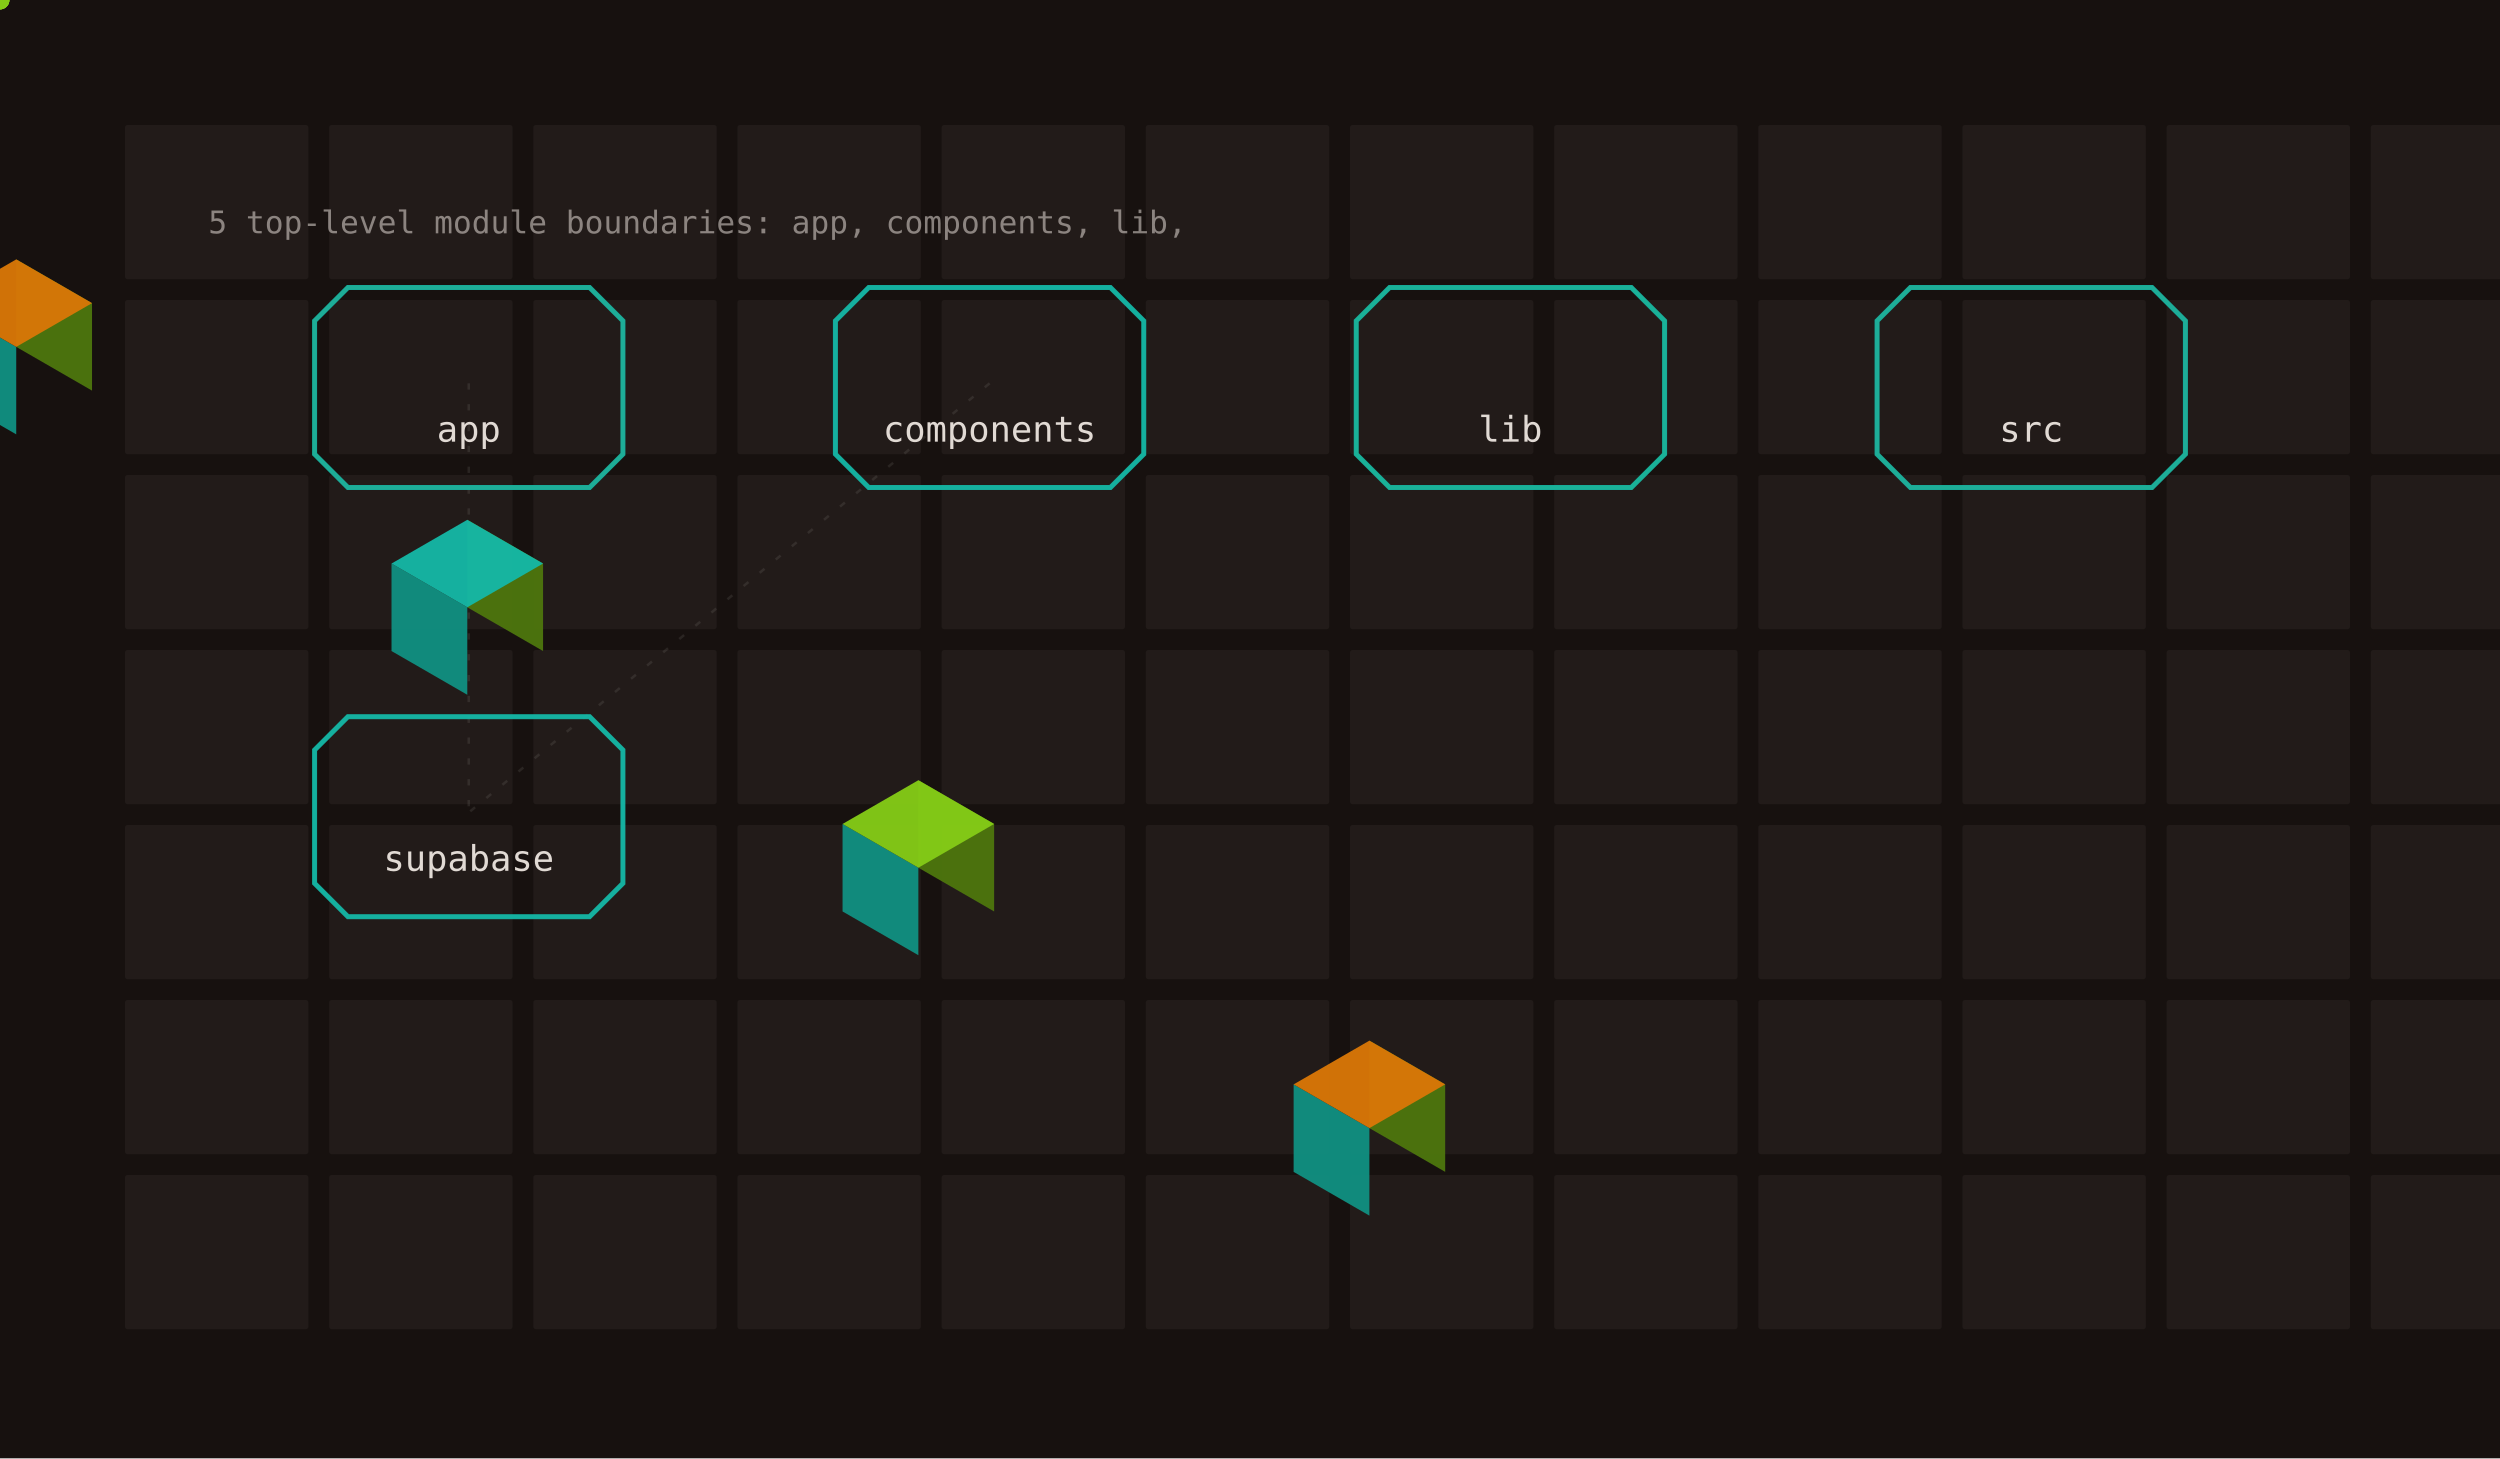
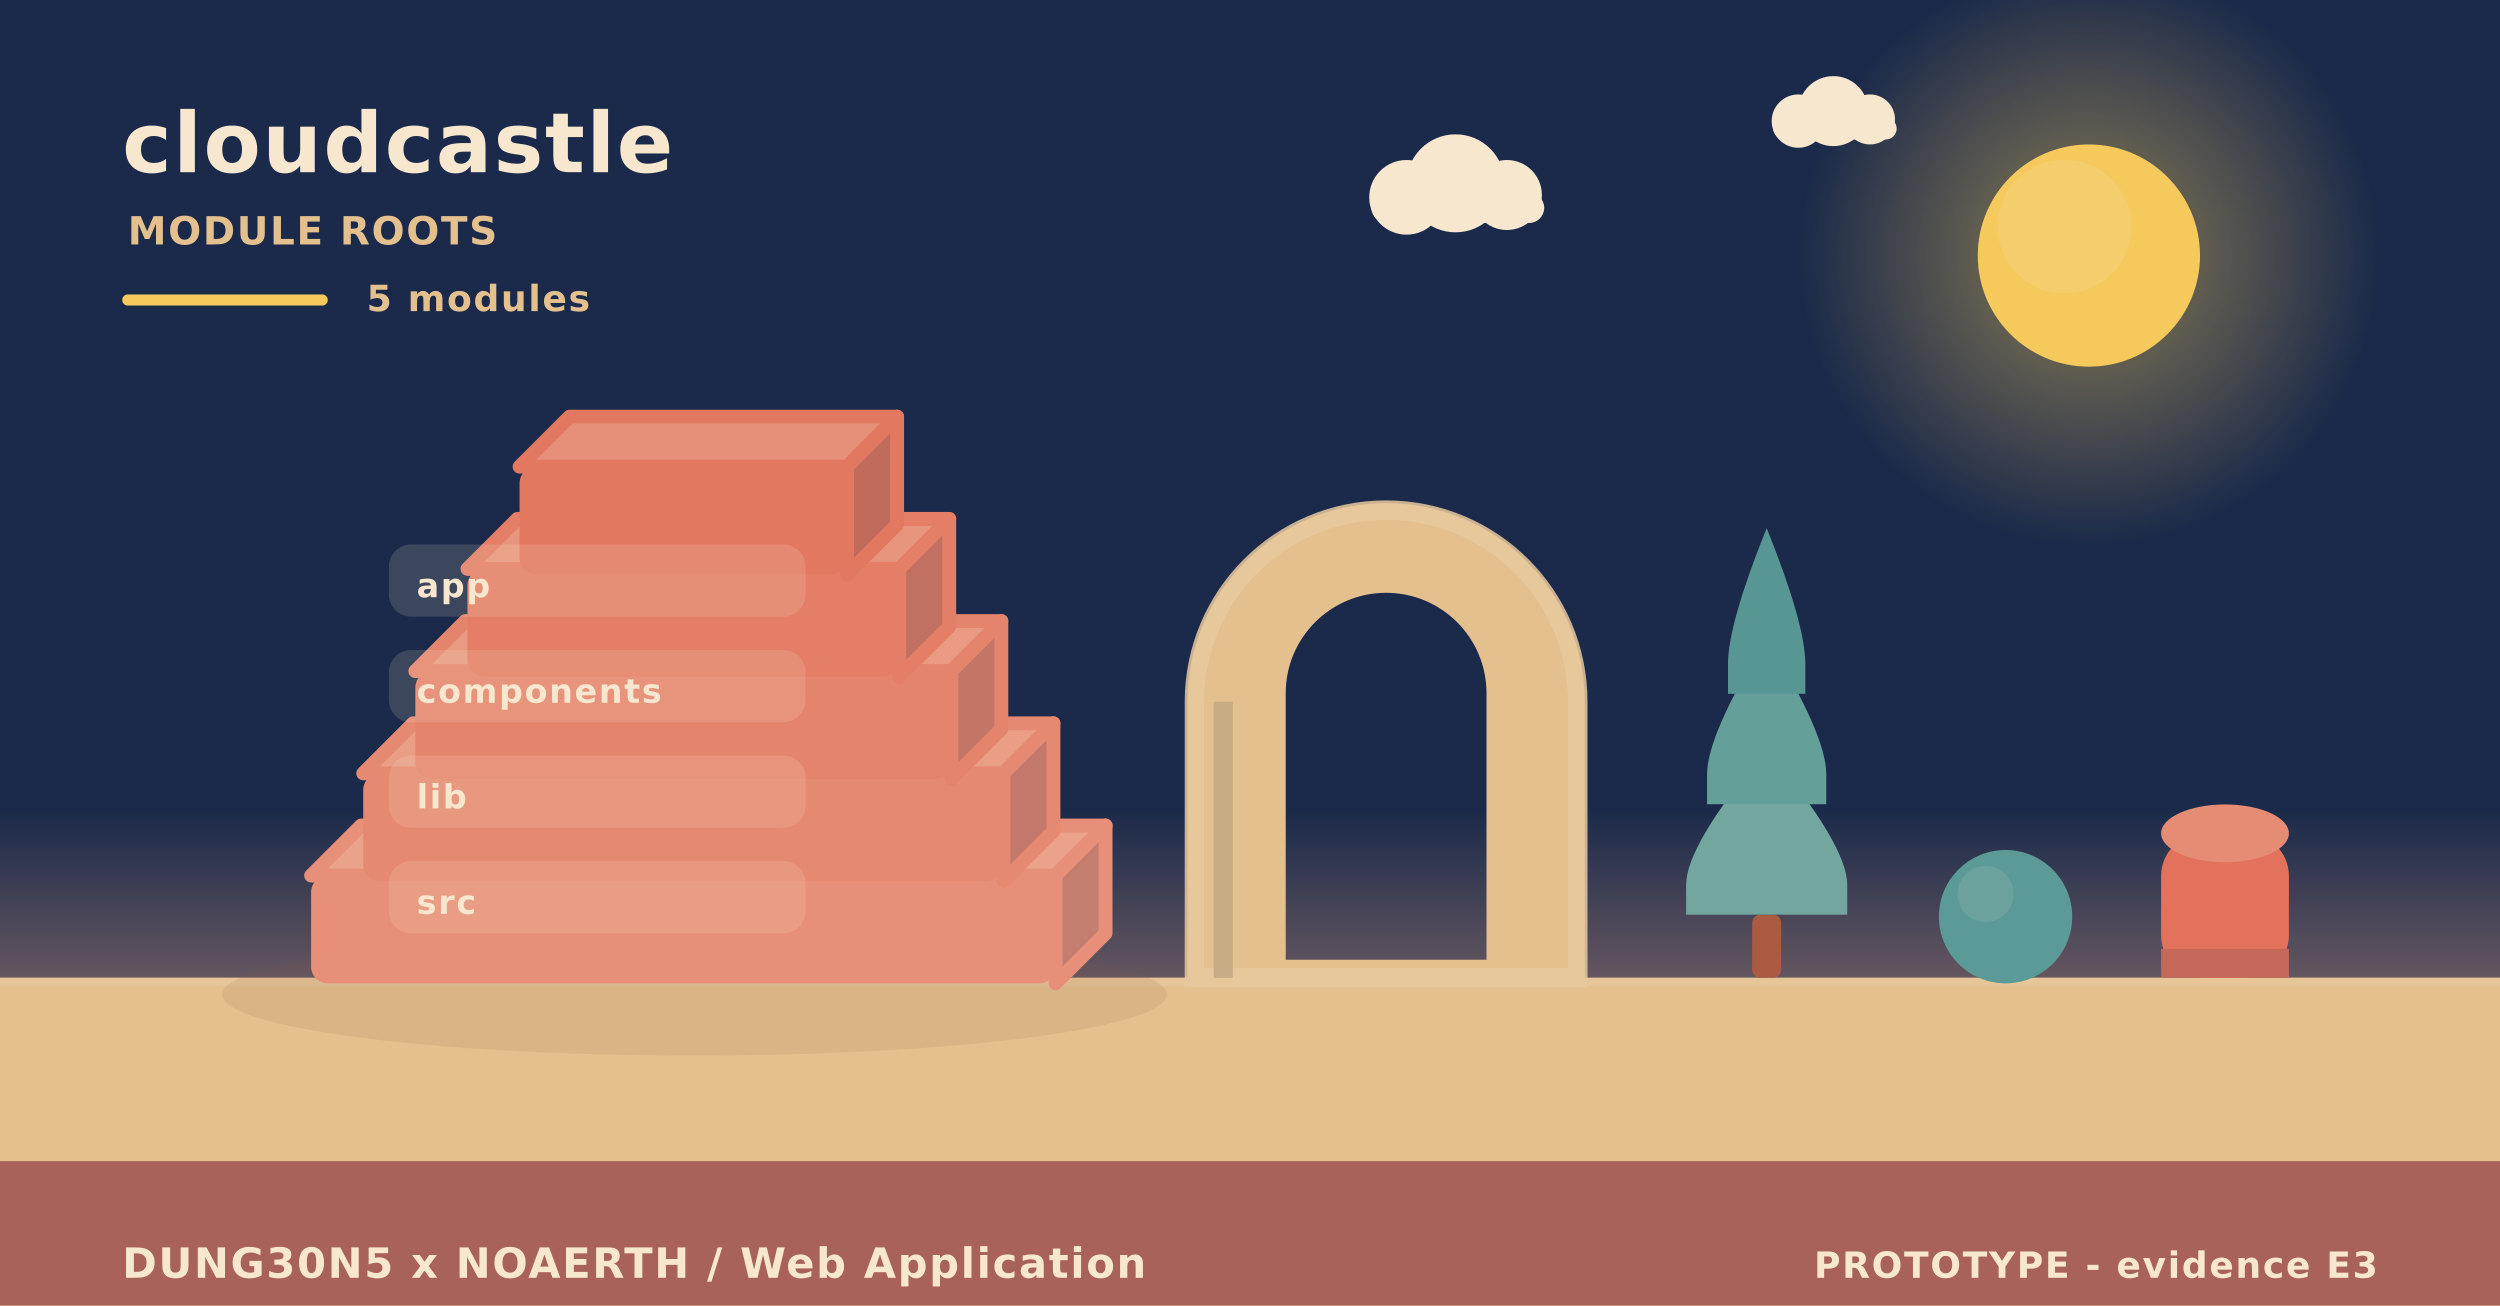
- <svg xmlns="http://www.w3.org/2000/svg" viewBox="0 0 1200 700" width="1200" height="700" role="img" aria-label="cloudcastle architecture">
-   <rect width="1200" height="700" fill="#17110f" />
-   <defs>
-     <linearGradient id="ga" x1="0" y1="0" x2="1" y2="1">
-       <stop offset="0%" stop-color="#d97706" />
-       <stop offset="100%" stop-color="#14b8a6" />
-     </linearGradient>
-   </defs>
-   <rect x="60.00" y="60.00" width="88.00" height="74.00" rx="1.20" fill="#f6efe9" opacity="0.05" />
-   <rect x="158.00" y="60.00" width="88.00" height="74.00" rx="1.20" fill="#f6efe9" opacity="0.05" />
-   <rect x="256.00" y="60.00" width="88.00" height="74.00" rx="1.20" fill="#f6efe9" opacity="0.05" />
-   <rect x="354.00" y="60.00" width="88.00" height="74.00" rx="1.20" fill="#f6efe9" opacity="0.05" />
-   <rect x="452.00" y="60.00" width="88.00" height="74.00" rx="1.20" fill="#f6efe9" opacity="0.05" />
-   <rect x="550.00" y="60.00" width="88.00" height="74.00" rx="1.20" fill="#f6efe9" opacity="0.05" />
-   <rect x="648.00" y="60.00" width="88.00" height="74.00" rx="1.20" fill="#f6efe9" opacity="0.05" />
-   <rect x="746.00" y="60.00" width="88.00" height="74.00" rx="1.20" fill="#f6efe9" opacity="0.05" />
-   <rect x="844.00" y="60.00" width="88.00" height="74.00" rx="1.20" fill="#f6efe9" opacity="0.05" />
-   <rect x="942.00" y="60.00" width="88.00" height="74.00" rx="1.20" fill="#f6efe9" opacity="0.05" />
-   <rect x="1040.00" y="60.00" width="88.00" height="74.00" rx="1.20" fill="#f6efe9" opacity="0.05" />
-   <rect x="1138.00" y="60.00" width="88.00" height="74.00" rx="1.20" fill="#f6efe9" opacity="0.05" />
-   <rect x="60.00" y="144.00" width="88.00" height="74.00" rx="1.20" fill="#f6efe9" opacity="0.05" />
-   <rect x="158.00" y="144.00" width="88.00" height="74.00" rx="1.20" fill="#f6efe9" opacity="0.05" />
-   <rect x="256.00" y="144.00" width="88.00" height="74.00" rx="1.20" fill="#f6efe9" opacity="0.05" />
-   <rect x="354.00" y="144.00" width="88.00" height="74.00" rx="1.20" fill="#f6efe9" opacity="0.05" />
-   <rect x="452.00" y="144.00" width="88.00" height="74.00" rx="1.20" fill="#f6efe9" opacity="0.05" />
-   <rect x="550.00" y="144.00" width="88.00" height="74.00" rx="1.20" fill="#f6efe9" opacity="0.05" />
-   <rect x="648.00" y="144.00" width="88.00" height="74.00" rx="1.20" fill="#f6efe9" opacity="0.05" />
-   <rect x="746.00" y="144.00" width="88.00" height="74.00" rx="1.20" fill="#f6efe9" opacity="0.05" />
-   <rect x="844.00" y="144.00" width="88.00" height="74.00" rx="1.20" fill="#f6efe9" opacity="0.05" />
-   <rect x="942.00" y="144.00" width="88.00" height="74.00" rx="1.20" fill="#f6efe9" opacity="0.05" />
-   <rect x="1040.00" y="144.00" width="88.00" height="74.00" rx="1.20" fill="#f6efe9" opacity="0.05" />
-   <rect x="1138.00" y="144.00" width="88.00" height="74.00" rx="1.20" fill="#f6efe9" opacity="0.05" />
-   <rect x="60.00" y="228.00" width="88.00" height="74.00" rx="1.20" fill="#f6efe9" opacity="0.05" />
-   <rect x="158.00" y="228.00" width="88.00" height="74.00" rx="1.20" fill="#f6efe9" opacity="0.05" />
-   <rect x="256.00" y="228.00" width="88.00" height="74.00" rx="1.20" fill="#f6efe9" opacity="0.05" />
-   <rect x="354.00" y="228.00" width="88.00" height="74.00" rx="1.20" fill="#f6efe9" opacity="0.05" />
-   <rect x="452.00" y="228.00" width="88.00" height="74.00" rx="1.20" fill="#f6efe9" opacity="0.05" />
-   <rect x="550.00" y="228.00" width="88.00" height="74.00" rx="1.20" fill="#f6efe9" opacity="0.05" />
-   <rect x="648.00" y="228.00" width="88.00" height="74.00" rx="1.20" fill="#f6efe9" opacity="0.05" />
-   <rect x="746.00" y="228.00" width="88.00" height="74.00" rx="1.20" fill="#f6efe9" opacity="0.05" />
-   <rect x="844.00" y="228.00" width="88.00" height="74.00" rx="1.20" fill="#f6efe9" opacity="0.05" />
-   <rect x="942.00" y="228.00" width="88.00" height="74.00" rx="1.20" fill="#f6efe9" opacity="0.05" />
-   <rect x="1040.00" y="228.00" width="88.00" height="74.00" rx="1.20" fill="#f6efe9" opacity="0.05" />
-   <rect x="1138.00" y="228.00" width="88.00" height="74.00" rx="1.20" fill="#f6efe9" opacity="0.05" />
-   <rect x="60.00" y="312.00" width="88.00" height="74.00" rx="1.20" fill="#f6efe9" opacity="0.05" />
-   <rect x="158.00" y="312.00" width="88.00" height="74.00" rx="1.20" fill="#f6efe9" opacity="0.05" />
-   <rect x="256.00" y="312.00" width="88.00" height="74.00" rx="1.20" fill="#f6efe9" opacity="0.05" />
-   <rect x="354.00" y="312.00" width="88.00" height="74.00" rx="1.20" fill="#f6efe9" opacity="0.05" />
-   <rect x="452.00" y="312.00" width="88.00" height="74.00" rx="1.20" fill="#f6efe9" opacity="0.05" />
-   <rect x="550.00" y="312.00" width="88.00" height="74.00" rx="1.20" fill="#f6efe9" opacity="0.05" />
-   <rect x="648.00" y="312.00" width="88.00" height="74.00" rx="1.20" fill="#f6efe9" opacity="0.05" />
-   <rect x="746.00" y="312.00" width="88.00" height="74.00" rx="1.20" fill="#f6efe9" opacity="0.05" />
-   <rect x="844.00" y="312.00" width="88.00" height="74.00" rx="1.20" fill="#f6efe9" opacity="0.05" />
-   <rect x="942.00" y="312.00" width="88.00" height="74.00" rx="1.20" fill="#f6efe9" opacity="0.05" />
-   <rect x="1040.00" y="312.00" width="88.00" height="74.00" rx="1.20" fill="#f6efe9" opacity="0.05" />
-   <rect x="1138.00" y="312.00" width="88.00" height="74.00" rx="1.20" fill="#f6efe9" opacity="0.05" />
-   <rect x="60.00" y="396.00" width="88.00" height="74.00" rx="1.20" fill="#f6efe9" opacity="0.05" />
-   <rect x="158.00" y="396.00" width="88.00" height="74.00" rx="1.20" fill="#f6efe9" opacity="0.05" />
-   <rect x="256.00" y="396.00" width="88.00" height="74.00" rx="1.20" fill="#f6efe9" opacity="0.05" />
-   <rect x="354.00" y="396.00" width="88.00" height="74.00" rx="1.20" fill="#f6efe9" opacity="0.05" />
-   <rect x="452.00" y="396.00" width="88.00" height="74.00" rx="1.20" fill="#f6efe9" opacity="0.05" />
-   <rect x="550.00" y="396.00" width="88.00" height="74.00" rx="1.20" fill="#f6efe9" opacity="0.05" />
-   <rect x="648.00" y="396.00" width="88.00" height="74.00" rx="1.20" fill="#f6efe9" opacity="0.05" />
-   <rect x="746.00" y="396.00" width="88.00" height="74.00" rx="1.20" fill="#f6efe9" opacity="0.05" />
-   <rect x="844.00" y="396.00" width="88.00" height="74.00" rx="1.20" fill="#f6efe9" opacity="0.05" />
-   <rect x="942.00" y="396.00" width="88.00" height="74.00" rx="1.20" fill="#f6efe9" opacity="0.05" />
-   <rect x="1040.00" y="396.00" width="88.00" height="74.00" rx="1.20" fill="#f6efe9" opacity="0.05" />
-   <rect x="1138.00" y="396.00" width="88.00" height="74.00" rx="1.20" fill="#f6efe9" opacity="0.05" />
-   <rect x="60.00" y="480.00" width="88.00" height="74.00" rx="1.20" fill="#f6efe9" opacity="0.05" />
-   <rect x="158.00" y="480.00" width="88.00" height="74.00" rx="1.20" fill="#f6efe9" opacity="0.05" />
-   <rect x="256.00" y="480.00" width="88.00" height="74.00" rx="1.20" fill="#f6efe9" opacity="0.05" />
-   <rect x="354.00" y="480.00" width="88.00" height="74.00" rx="1.20" fill="#f6efe9" opacity="0.05" />
-   <rect x="452.00" y="480.00" width="88.00" height="74.00" rx="1.20" fill="#f6efe9" opacity="0.05" />
-   <rect x="550.00" y="480.00" width="88.00" height="74.00" rx="1.20" fill="#f6efe9" opacity="0.05" />
-   <rect x="648.00" y="480.00" width="88.00" height="74.00" rx="1.20" fill="#f6efe9" opacity="0.05" />
-   <rect x="746.00" y="480.00" width="88.00" height="74.00" rx="1.20" fill="#f6efe9" opacity="0.05" />
-   <rect x="844.00" y="480.00" width="88.00" height="74.00" rx="1.20" fill="#f6efe9" opacity="0.05" />
-   <rect x="942.00" y="480.00" width="88.00" height="74.00" rx="1.20" fill="#f6efe9" opacity="0.05" />
-   <rect x="1040.00" y="480.00" width="88.00" height="74.00" rx="1.20" fill="#f6efe9" opacity="0.05" />
-   <rect x="1138.00" y="480.00" width="88.00" height="74.00" rx="1.20" fill="#f6efe9" opacity="0.05" />
-   <rect x="60.00" y="564.00" width="88.00" height="74.00" rx="1.20" fill="#f6efe9" opacity="0.05" />
-   <rect x="158.00" y="564.00" width="88.00" height="74.00" rx="1.20" fill="#f6efe9" opacity="0.05" />
-   <rect x="256.00" y="564.00" width="88.00" height="74.00" rx="1.20" fill="#f6efe9" opacity="0.05" />
-   <rect x="354.00" y="564.00" width="88.00" height="74.00" rx="1.20" fill="#f6efe9" opacity="0.05" />
-   <rect x="452.00" y="564.00" width="88.00" height="74.00" rx="1.20" fill="#f6efe9" opacity="0.05" />
-   <rect x="550.00" y="564.00" width="88.00" height="74.00" rx="1.20" fill="#f6efe9" opacity="0.05" />
-   <rect x="648.00" y="564.00" width="88.00" height="74.00" rx="1.20" fill="#f6efe9" opacity="0.05" />
-   <rect x="746.00" y="564.00" width="88.00" height="74.00" rx="1.20" fill="#f6efe9" opacity="0.05" />
-   <rect x="844.00" y="564.00" width="88.00" height="74.00" rx="1.20" fill="#f6efe9" opacity="0.05" />
-   <rect x="942.00" y="564.00" width="88.00" height="74.00" rx="1.20" fill="#f6efe9" opacity="0.05" />
-   <rect x="1040.00" y="564.00" width="88.00" height="74.00" rx="1.20" fill="#f6efe9" opacity="0.05" />
-   <rect x="1138.00" y="564.00" width="88.00" height="74.00" rx="1.20" fill="#f6efe9" opacity="0.05" />
-   <line x1="225.00" y1="184.00" x2="225.00" y2="390.00" stroke="rgba(246,239,233,0.160)" stroke-width="1.20" opacity="0.55" stroke-dasharray="3 7" />
-   <line x1="475.00" y1="184.00" x2="225.00" y2="390.00" stroke="rgba(246,239,233,0.160)" stroke-width="1.20" opacity="0.55" stroke-dasharray="3 7" />
-   <path d="M167.00,138.00 H283.00 L299.00,154.00 V218.00 L283.00,234.00 H167.00 L151.00,218.00 V154.00 Z" fill="none" stroke="rgba(217,119,6,0.550)" stroke-width="1.80" opacity="0.90" />
-   <polygon points="7.79,166.50 44.17,187.50 44.17,145.50 7.79,124.50" fill="#4d760d" opacity="0.95" />
-   <polygon points="-28.58,187.50 7.79,208.50 7.79,166.50 -28.58,145.50" fill="#109081" opacity="0.95" />
-   <polygon points="7.79,124.50 44.17,145.50 7.79,166.50 -28.58,145.50" fill="#d97706" opacity="0.95" />
-   <text x="225" y="212" font-family="ui-monospace,Menlo,monospace" font-size="17" fill="rgba(246,239,233,0.900)" text-anchor="middle">app</text>
+ <svg xmlns="http://www.w3.org/2000/svg" width="900" height="470" viewBox="0 0 900 470" role="img" aria-label="cloudcastle - how it is built">
+   <linearGradient id="skya" x1="0" y1="0" x2="0" y2="1">
+     <stop offset="0" stop-color="#1b2a4a" />
+     <stop offset="0.62" stop-color="#1b2a4a" />
+     <stop offset="1" stop-color="#f3ad8a" />
+   </linearGradient>
+   <rect width="900" height="470" fill="url(#skya)" />
+   <radialGradient id="suna">
+     <stop offset="0.35" stop-color="#f5c95c" stop-opacity="0.34" />
+     <stop offset="1" stop-color="#f5c95c" stop-opacity="0" />
+   </radialGradient>
+   <circle cx="752" cy="92" r="104" fill="url(#suna)" />
+   <circle cx="752" cy="92" r="40" fill="#f5c95c" />
+   <circle cx="743.2" cy="81.6" r="24" fill="#f5d27e" opacity="0.5" />
  <g>
-     <path d="M167.00,138.00 H283.00 L299.00,154.00 V218.00 L283.00,234.00 H167.00 L151.00,218.00 V154.00 Z" fill="none" stroke="#14b8a6" stroke-width="2.40" opacity="0.90" />
-     <animate attributeName="opacity" values="0.25;1.0;0.25" dur="16.2s" begin="0.0s" repeatCount="indefinite" />
+     <circle cx="524" cy="66" r="17.64" fill="#f6e7ce" />
+     <circle cx="506.36" cy="71.04" r="13.44" fill="#f6e7ce" />
+     <circle cx="542.48" cy="70.2" r="12.6" fill="#f6e7ce" />
+     <rect x="493.76" y="69.36" width="62.16" height="10.92" rx="5.46" fill="#f6e7ce" />
+     <animateTransform attributeName="transform" type="translate" values="0 0;24 0;0 0" dur="36s" begin="0s" repeatCount="indefinite" />
  </g>
-   <g opacity="0.9">
-     <circle cx="0.00" cy="0.00" r="4.50" fill="#84cc16" opacity="1.00" />
-     <animateTransform attributeName="transform" type="translate" values="225.00,184.00 475.00,184.00" dur="5.4s" begin="0.0s" repeatCount="indefinite" />
-     <animateTransform attributeName="transform" type="translate" values="475.00,184.00 225.00,184.00" dur="5.4s" begin="2.7s" repeatCount="indefinite" />
+   <g>
+     <circle cx="660" cy="40" r="12.6" fill="#f6e7ce" />
+     <circle cx="647.4" cy="43.6" r="9.6" fill="#f6e7ce" />
+     <circle cx="673.2" cy="43" r="9" fill="#f6e7ce" />
+     <rect x="638.4" y="42.4" width="44.4" height="7.8" rx="3.9" fill="#f6e7ce" />
+     <animateTransform attributeName="transform" type="translate" values="0 0;-18 0;0 0" dur="46s" begin="3s" repeatCount="indefinite" />
  </g>
-   <path d="M417.00,138.00 H533.00 L549.00,154.00 V218.00 L533.00,234.00 H417.00 L401.00,218.00 V154.00 Z" fill="none" stroke="rgba(20,184,166,0.550)" stroke-width="1.80" opacity="0.90" />
-   <polygon points="224.30,291.50 260.67,312.50 260.67,270.50 224.30,249.50" fill="#4d760d" opacity="0.95" />
-   <polygon points="187.93,312.50 224.30,333.50 224.30,291.50 187.93,270.50" fill="#109081" opacity="0.95" />
-   <polygon points="224.30,249.50 260.67,270.50 224.30,291.50 187.93,270.50" fill="#14b8a6" opacity="0.95" />
-   <text x="475" y="212" font-family="ui-monospace,Menlo,monospace" font-size="17" fill="rgba(246,239,233,0.900)" text-anchor="middle">components</text>
+   <rect x="0" y="352" width="900" height="118" fill="#e3c08d" />
+   <rect x="0" y="352" width="900" height="3" fill="#e6c596" />
+   <text x="44" y="62" font-family="Verdana,DejaVu Sans,sans-serif" font-size="30" font-weight="700" letter-spacing="0.6" fill="#f6e7ce" text-anchor="start">cloudcastle</text>
+   <text x="46" y="88" font-family="Verdana,DejaVu Sans,sans-serif" font-size="14" font-weight="700" letter-spacing="0.6" fill="#e3c08d" text-anchor="start">MODULE ROOTS</text>
+   <rect x="44" y="106" width="74" height="4" rx="2" fill="#f5c95c" />
+   <text x="132" y="112" font-family="Verdana,DejaVu Sans,sans-serif" font-size="13" font-weight="700" letter-spacing="0.6" fill="#e3c08d" text-anchor="start">5 modules</text>
+   <ellipse cx="250" cy="358" rx="170" ry="22" fill="rgba(138,90,68,0.11)" />
+   <path d="M112,315.2 L380,315.2 L398,297.2 L130,297.2 Z" fill="#eaa28b" stroke="#e78f78" stroke-width="5" stroke-linejoin="round" />
+   <path d="M380,315.2 L398,297.2 L398,336 L380,354 Z" fill="#c47e70" stroke="#e78f78" stroke-width="5" stroke-linejoin="round" />
+   <rect x="112" y="315.2" width="268" height="38.8" rx="6" fill="#e78f78" />
+   <path d="M130.76,278.4 L361.24,278.4 L379.24,260.4 L148.76,260.4 Z" fill="#ea9e86" stroke="#e68972" stroke-width="5" stroke-linejoin="round" />
+   <path d="M361.24,278.4 L379.24,260.4 L379.24,299.2 L361.24,317.2 Z" fill="#c3796b" stroke="#e68972" stroke-width="5" stroke-linejoin="round" />
+   <rect x="130.76" y="278.4" width="230.48" height="38.8" rx="6" fill="#e68972" />
+   <path d="M149.52,241.6 L342.48,241.6 L360.48,223.6 L167.52,223.6 Z" fill="#e99a82" stroke="#e5846c" stroke-width="5" stroke-linejoin="round" />
+   <path d="M342.48,241.6 L360.48,223.6 L360.48,262.4 L342.48,280.4 Z" fill="#c37566" stroke="#e5846c" stroke-width="5" stroke-linejoin="round" />
+   <rect x="149.52" y="241.6" width="192.96" height="38.8" rx="6" fill="#e5846c" />
+   <path d="M168.28,204.8 L323.72,204.8 L341.72,186.8 L186.28,186.8 Z" fill="#e8957d" stroke="#e47e66" stroke-width="5" stroke-linejoin="round" />
+   <path d="M323.72,204.8 L341.72,186.8 L341.72,225.6 L323.72,243.6 Z" fill="#c27061" stroke="#e47e66" stroke-width="5" stroke-linejoin="round" />
+   <rect x="168.28" y="204.8" width="155.44" height="38.8" rx="6" fill="#e47e66" />
+   <path d="M187.04,168 L304.96,168 L322.96,150 L205.04,150 Z" fill="#e79079" stroke="#e37861" stroke-width="5" stroke-linejoin="round" />
+   <path d="M304.96,168 L322.96,150 L322.96,188.8 L304.96,206.8 Z" fill="#c16b5d" stroke="#e37861" stroke-width="5" stroke-linejoin="round" />
+   <rect x="187.04" y="168" width="117.92" height="38.8" rx="6" fill="#e37861" />
+   <rect x="140" y="196" width="150" height="26" rx="8" fill="rgba(246,231,206,0.16)" opacity="0.94" />
  <g>
-     <path d="M417.00,138.00 H533.00 L549.00,154.00 V218.00 L533.00,234.00 H417.00 L401.00,218.00 V154.00 Z" fill="none" stroke="#14b8a6" stroke-width="2.40" opacity="0.90" />
-     <animate attributeName="opacity" values="0.25;1.0;0.25" dur="16.2s" begin="0.45s" repeatCount="indefinite" />
+     <text x="150" y="215" font-family="Verdana,DejaVu Sans,sans-serif" font-size="12" font-weight="700" letter-spacing="0.6" fill="#f6e7ce" text-anchor="start">app</text>
+     <animateTransform attributeName="transform" type="translate" values="0 10;0 0" dur="0.7s" begin="0.3s" fill="freeze" />
  </g>
-   <g opacity="0.9">
-     <circle cx="0.00" cy="0.00" r="4.50" fill="#84cc16" opacity="1.00" />
-     <animateTransform attributeName="transform" type="translate" values="475.00,184.00 725.00,184.00" dur="5.4s" begin="0.3s" repeatCount="indefinite" />
-     <animateTransform attributeName="transform" type="translate" values="725.00,184.00 475.00,184.00" dur="5.4s" begin="3s" repeatCount="indefinite" />
+   <rect x="140" y="234" width="150" height="26" rx="8" fill="rgba(246,231,206,0.16)" opacity="0.94" />
+   <g>
+     <text x="150" y="253" font-family="Verdana,DejaVu Sans,sans-serif" font-size="12" font-weight="700" letter-spacing="0.6" fill="#f6e7ce" text-anchor="start">components</text>
+     <animateTransform attributeName="transform" type="translate" values="0 10;0 0" dur="0.7s" begin="0.5s" fill="freeze" />
  </g>
-   <path d="M667.00,138.00 H783.00 L799.00,154.00 V218.00 L783.00,234.00 H667.00 L651.00,218.00 V154.00 Z" fill="none" stroke="rgba(132,204,22,0.550)" stroke-width="1.80" opacity="0.90" />
-   <polygon points="440.81,416.50 477.18,437.50 477.18,395.50 440.81,374.50" fill="#4d760d" opacity="0.95" />
-   <polygon points="404.43,437.50 440.81,458.50 440.81,416.50 404.43,395.50" fill="#109081" opacity="0.95" />
-   <polygon points="440.81,374.50 477.18,395.50 440.81,416.50 404.43,395.50" fill="#84cc16" opacity="0.95" />
-   <text x="725" y="212" font-family="ui-monospace,Menlo,monospace" font-size="17" fill="rgba(246,239,233,0.900)" text-anchor="middle">lib</text>
+   <rect x="140" y="272" width="150" height="26" rx="8" fill="rgba(246,231,206,0.16)" opacity="0.94" />
  <g>
-     <path d="M667.00,138.00 H783.00 L799.00,154.00 V218.00 L783.00,234.00 H667.00 L651.00,218.00 V154.00 Z" fill="none" stroke="#14b8a6" stroke-width="2.40" opacity="0.90" />
-     <animate attributeName="opacity" values="0.25;1.0;0.25" dur="16.2s" begin="0.9s" repeatCount="indefinite" />
+     <text x="150" y="291" font-family="Verdana,DejaVu Sans,sans-serif" font-size="12" font-weight="700" letter-spacing="0.6" fill="#f6e7ce" text-anchor="start">lib</text>
+     <animateTransform attributeName="transform" type="translate" values="0 10;0 0" dur="0.7s" begin="0.7s" fill="freeze" />
  </g>
-   <g opacity="0.9">
-     <circle cx="0.00" cy="0.00" r="4.50" fill="#84cc16" opacity="1.00" />
-     <animateTransform attributeName="transform" type="translate" values="725.00,184.00 975.00,184.00" dur="5.4s" begin="0.6s" repeatCount="indefinite" />
-     <animateTransform attributeName="transform" type="translate" values="975.00,184.00 725.00,184.00" dur="5.4s" begin="3.3s" repeatCount="indefinite" />
+   <rect x="140" y="310" width="150" height="26" rx="8" fill="rgba(246,231,206,0.16)" opacity="0.94" />
+   <g>
+     <text x="150" y="329" font-family="Verdana,DejaVu Sans,sans-serif" font-size="12" font-weight="700" letter-spacing="0.6" fill="#f6e7ce" text-anchor="start">src</text>
+     <animateTransform attributeName="transform" type="translate" values="0 10;0 0" dur="0.7s" begin="0.9s" fill="freeze" />
  </g>
-   <path d="M917.00,138.00 H1033.00 L1049.00,154.00 V218.00 L1033.00,234.00 H917.00 L901.00,218.00 V154.00 Z" fill="none" stroke="rgba(217,119,6,0.550)" stroke-width="1.80" opacity="0.90" />
-   <polygon points="657.31,541.50 693.69,562.50 693.69,520.50 657.31,499.50" fill="#4d760d" opacity="0.95" />
-   <polygon points="620.94,562.50 657.31,583.50 657.31,541.50 620.94,520.50" fill="#109081" opacity="0.95" />
-   <polygon points="657.31,499.50 693.69,520.50 657.31,541.50 620.94,520.50" fill="#d97706" opacity="0.95" />
-   <text x="975" y="212" font-family="ui-monospace,Menlo,monospace" font-size="17" fill="rgba(246,239,233,0.900)" text-anchor="middle">src</text>
-   <g>
-     <path d="M917.00,138.00 H1033.00 L1049.00,154.00 V218.00 L1033.00,234.00 H917.00 L901.00,218.00 V154.00 Z" fill="none" stroke="#14b8a6" stroke-width="2.40" opacity="0.90" />
-     <animate attributeName="opacity" values="0.25;1.0;0.25" dur="16.2s" begin="1.35s" repeatCount="indefinite" />
-   </g>
-   <g opacity="0.9">
-     <circle cx="0.00" cy="0.00" r="4.50" fill="#84cc16" opacity="1.00" />
-     <animateTransform attributeName="transform" type="translate" values="975.00,184.00 225.00,390.00" dur="5.4s" begin="0.9s" repeatCount="indefinite" />
-     <animateTransform attributeName="transform" type="translate" values="225.00,390.00 975.00,184.00" dur="5.4s" begin="3.6s" repeatCount="indefinite" />
-   </g>
-   <path d="M167.00,344.00 H283.00 L299.00,360.00 V424.00 L283.00,440.00 H167.00 L151.00,424.00 V360.00 Z" fill="none" stroke="rgba(20,184,166,0.550)" stroke-width="1.80" opacity="0.90" />
-   <polygon points="-170.61,269.50 -134.23,290.50 -134.23,248.50 -170.61,227.50" fill="#4d760d" opacity="0.95" />
-   <polygon points="-206.98,290.50 -170.61,311.50 -170.61,269.50 -206.98,248.50" fill="#109081" opacity="0.95" />
-   <polygon points="-170.61,227.50 -134.23,248.50 -170.61,269.50 -206.98,248.50" fill="#14b8a6" opacity="0.95" />
-   <text x="225" y="418" font-family="ui-monospace,Menlo,monospace" font-size="17" fill="rgba(246,239,233,0.900)" text-anchor="middle">supabase</text>
-   <g>
-     <path d="M167.00,344.00 H283.00 L299.00,360.00 V424.00 L283.00,440.00 H167.00 L151.00,424.00 V360.00 Z" fill="none" stroke="#14b8a6" stroke-width="2.40" opacity="0.90" />
-     <animate attributeName="opacity" values="0.25;1.0;0.25" dur="16.2s" begin="1.8s" repeatCount="indefinite" />
-   </g>
-   <g opacity="0.9">
-     <circle cx="0.00" cy="0.00" r="4.50" fill="#84cc16" opacity="1.00" />
-     <animateTransform attributeName="transform" type="translate" values="225.00,390.00 225.00,390.00" dur="5.4s" begin="1.2s" repeatCount="indefinite" />
-     <animateTransform attributeName="transform" type="translate" values="225.00,390.00 225.00,390.00" dur="5.4s" begin="3.9s" repeatCount="indefinite" />
-   </g>
-   <text x="100" y="112" font-family="ui-monospace,Menlo,monospace" font-size="15" fill="rgba(246,239,233,0.500)">5 top-level module boundaries: app, components, lib,</text>
+   <path d="M430,352 L430,252.64 A69,69 0 0 1 568,252.64 L568,352 Z M460.36,348 L460.36,249.55 A38.64,38.64 0 0 1 537.64,249.55 L537.64,348 Z" fill="#e3c08d" fill-rule="evenodd" stroke="#e3c08d" stroke-width="5" stroke-linejoin="round" />
+   <path d="M430,352 L430,252.64 A69,69 0 0 1 568,252.64 L568,352 Z" fill="none" stroke="#e8c99d" stroke-width="7" stroke-linecap="round" opacity="0.85" />
+   <rect x="436.9" y="252.64" width="6.9" height="99.36" fill="#c7ab84" />
+   <rect x="630.78" y="329.28" width="10.44" height="22.72" rx="2.9" fill="#ac5b43" />
+   <path d="M636,269.64 Q607,304.23 607,318.54 Q607,329.28 607,329.28 L665,329.28 Q665,329.28 665,318.54 Q665,304.23 636,269.64 Z" fill="#74a6a0" />
+   <path d="M636,229.88 Q614.54,264.47 614.54,278.78 Q614.54,289.52 614.54,289.52 L657.46,289.52 Q657.46,289.52 657.46,278.78 Q657.46,264.47 636,229.88 Z" fill="#649f9a" />
+   <path d="M636,190.12 Q622.08,224.71 622.08,239.02 Q622.08,249.76 622.08,249.76 L649.92,249.76 Q649.92,249.76 649.92,239.02 Q649.92,224.71 636,190.12 Z" fill="#589694" />
+   <circle cx="722" cy="330" r="24" fill="#5b9a97" />
+   <circle cx="714.8" cy="321.84" r="10.08" fill="#7aa9a2" opacity="0.55" />
+   <rect x="778" y="300" width="46" height="52" rx="15.33" fill="#e2725b" />
+   <ellipse cx="801" cy="300" rx="23" ry="10.4" fill="#e68c74" />
+   <rect x="778" y="341.6" width="46" height="10.4" fill="#c66859" />
+   <rect x="0" y="418" width="900" height="52" rx="0" fill="#a65c56" opacity="0.94" />
+   <text x="44" y="460" font-family="Verdana,DejaVu Sans,sans-serif" font-size="15" font-weight="700" letter-spacing="0.6" fill="#f6e7ce" text-anchor="start">DUNG30N5 x NOAERTH  /  Web Application</text>
+   <text x="856" y="460" font-family="Verdana,DejaVu Sans,sans-serif" font-size="13" font-weight="700" letter-spacing="0.6" fill="#f6e7ce" text-anchor="end">PROTOTYPE  -  evidence E3</text>
</svg>
